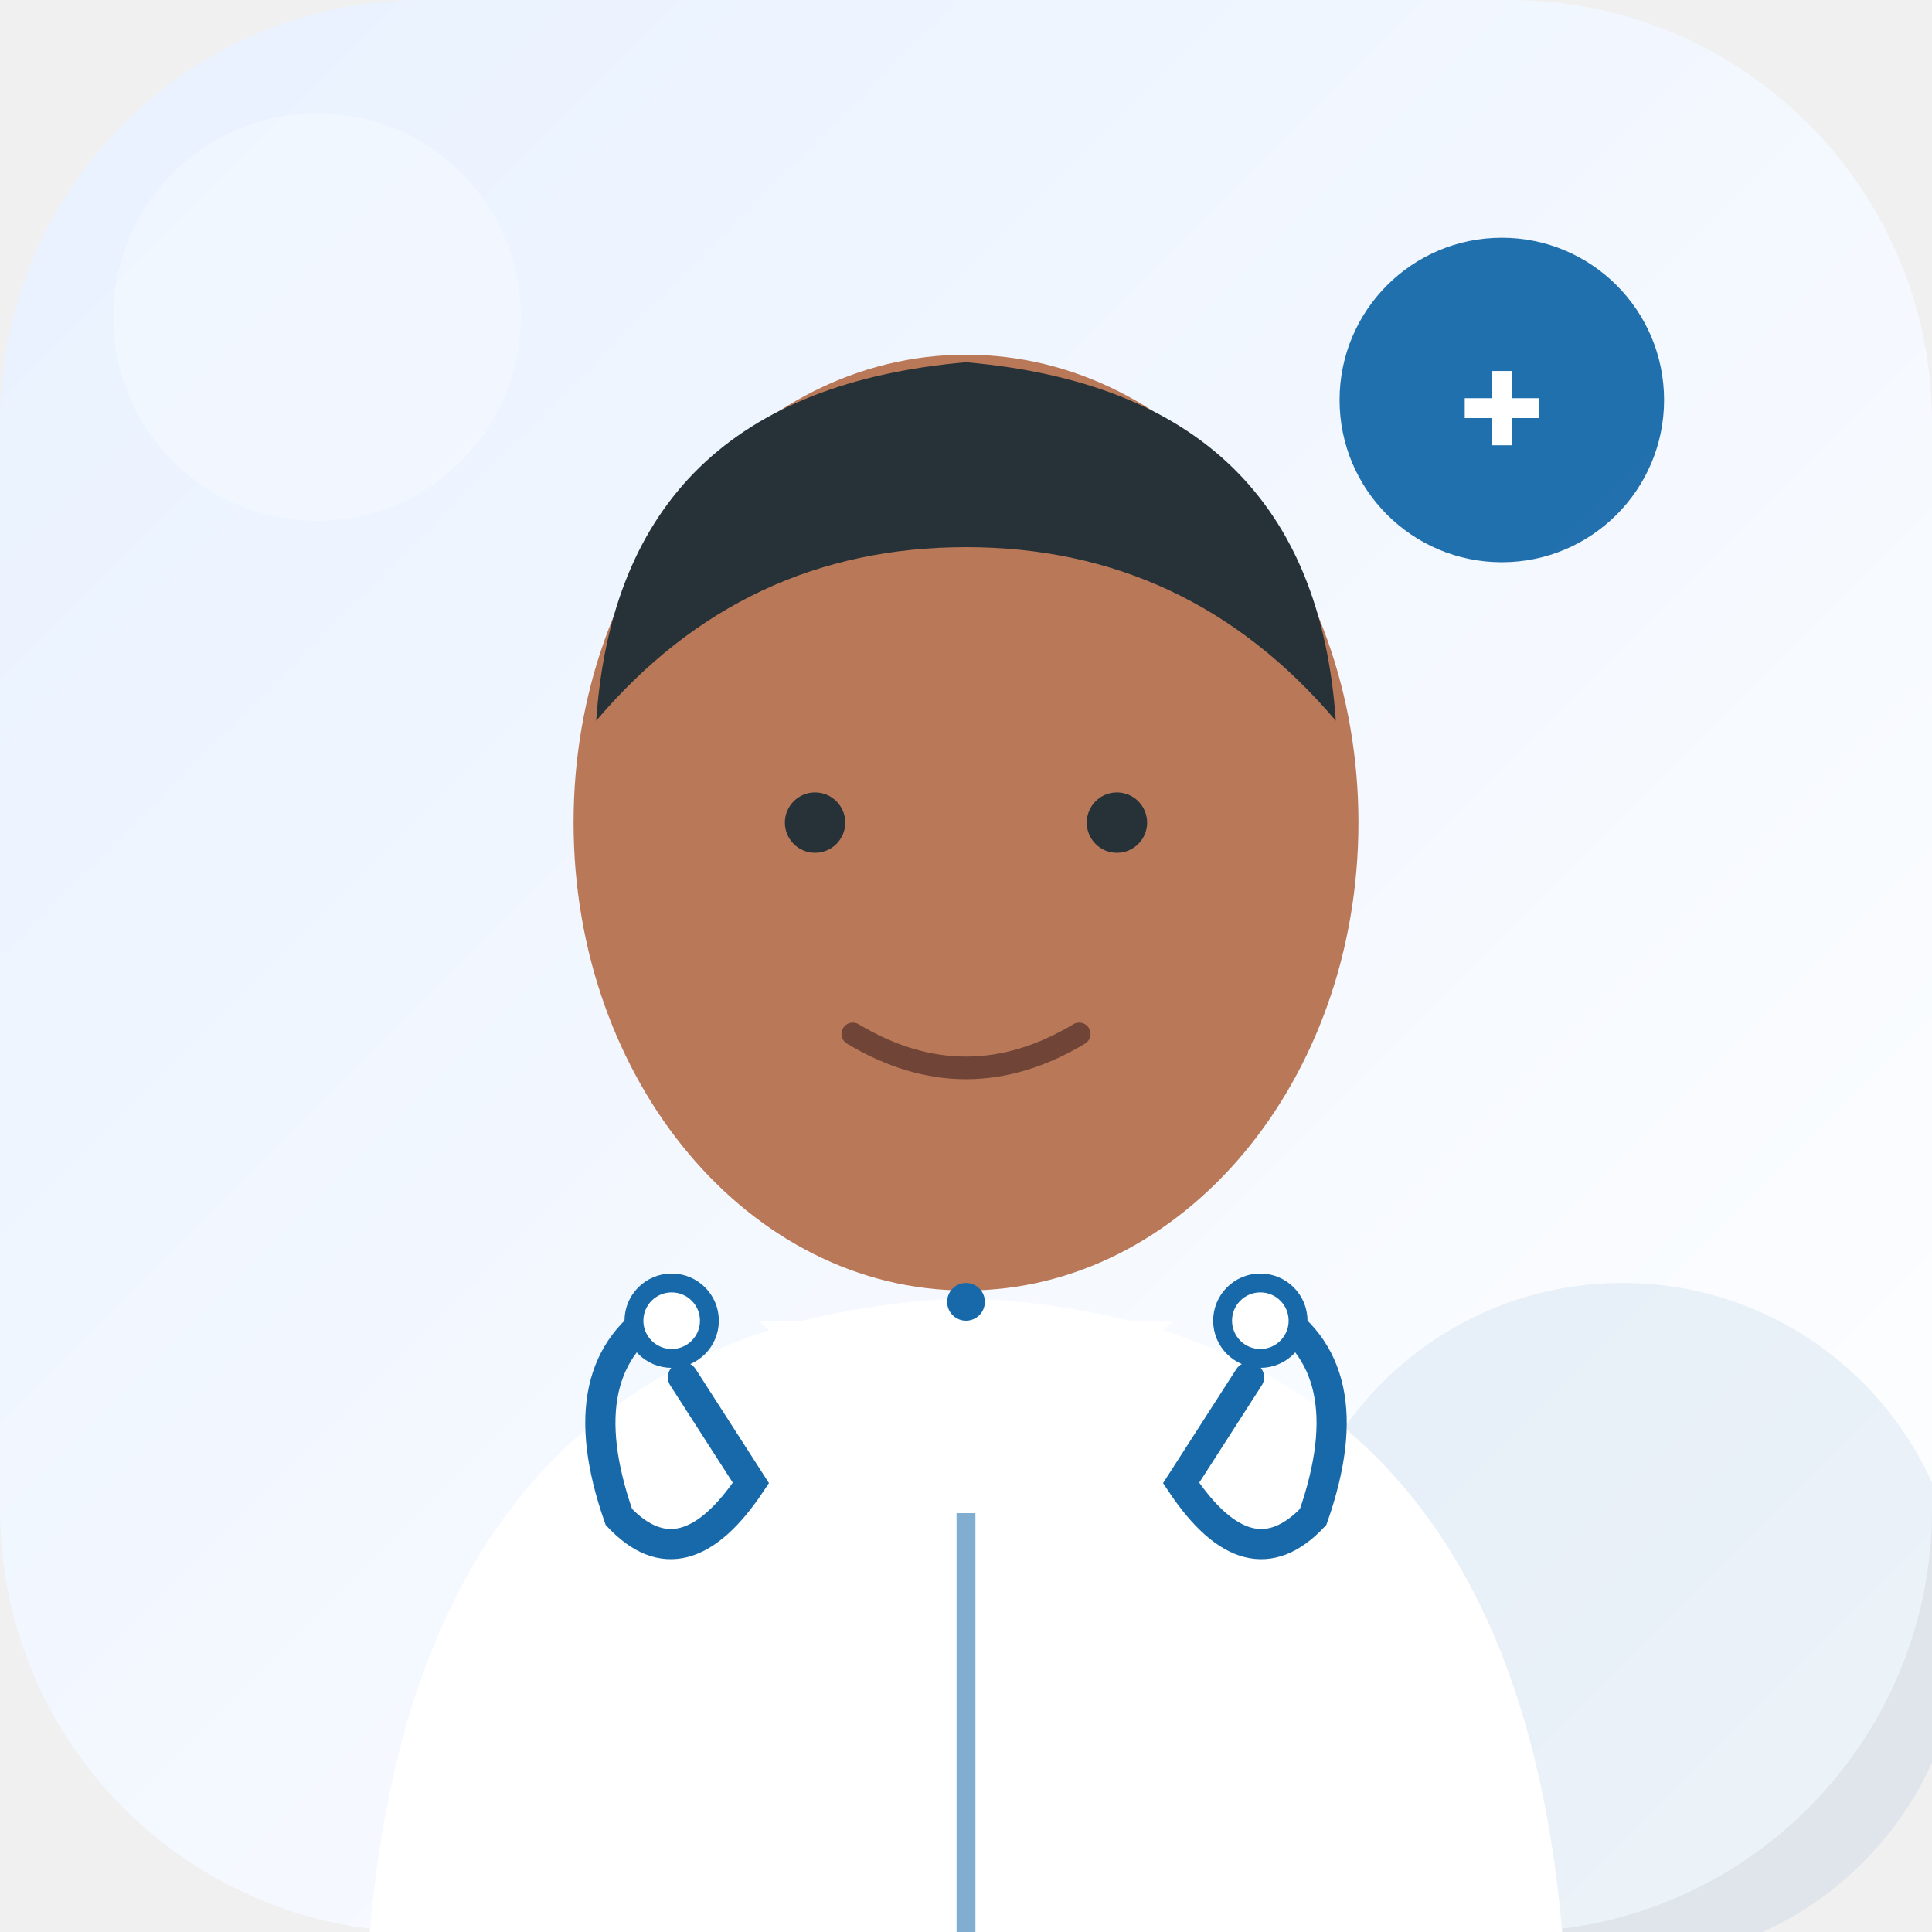
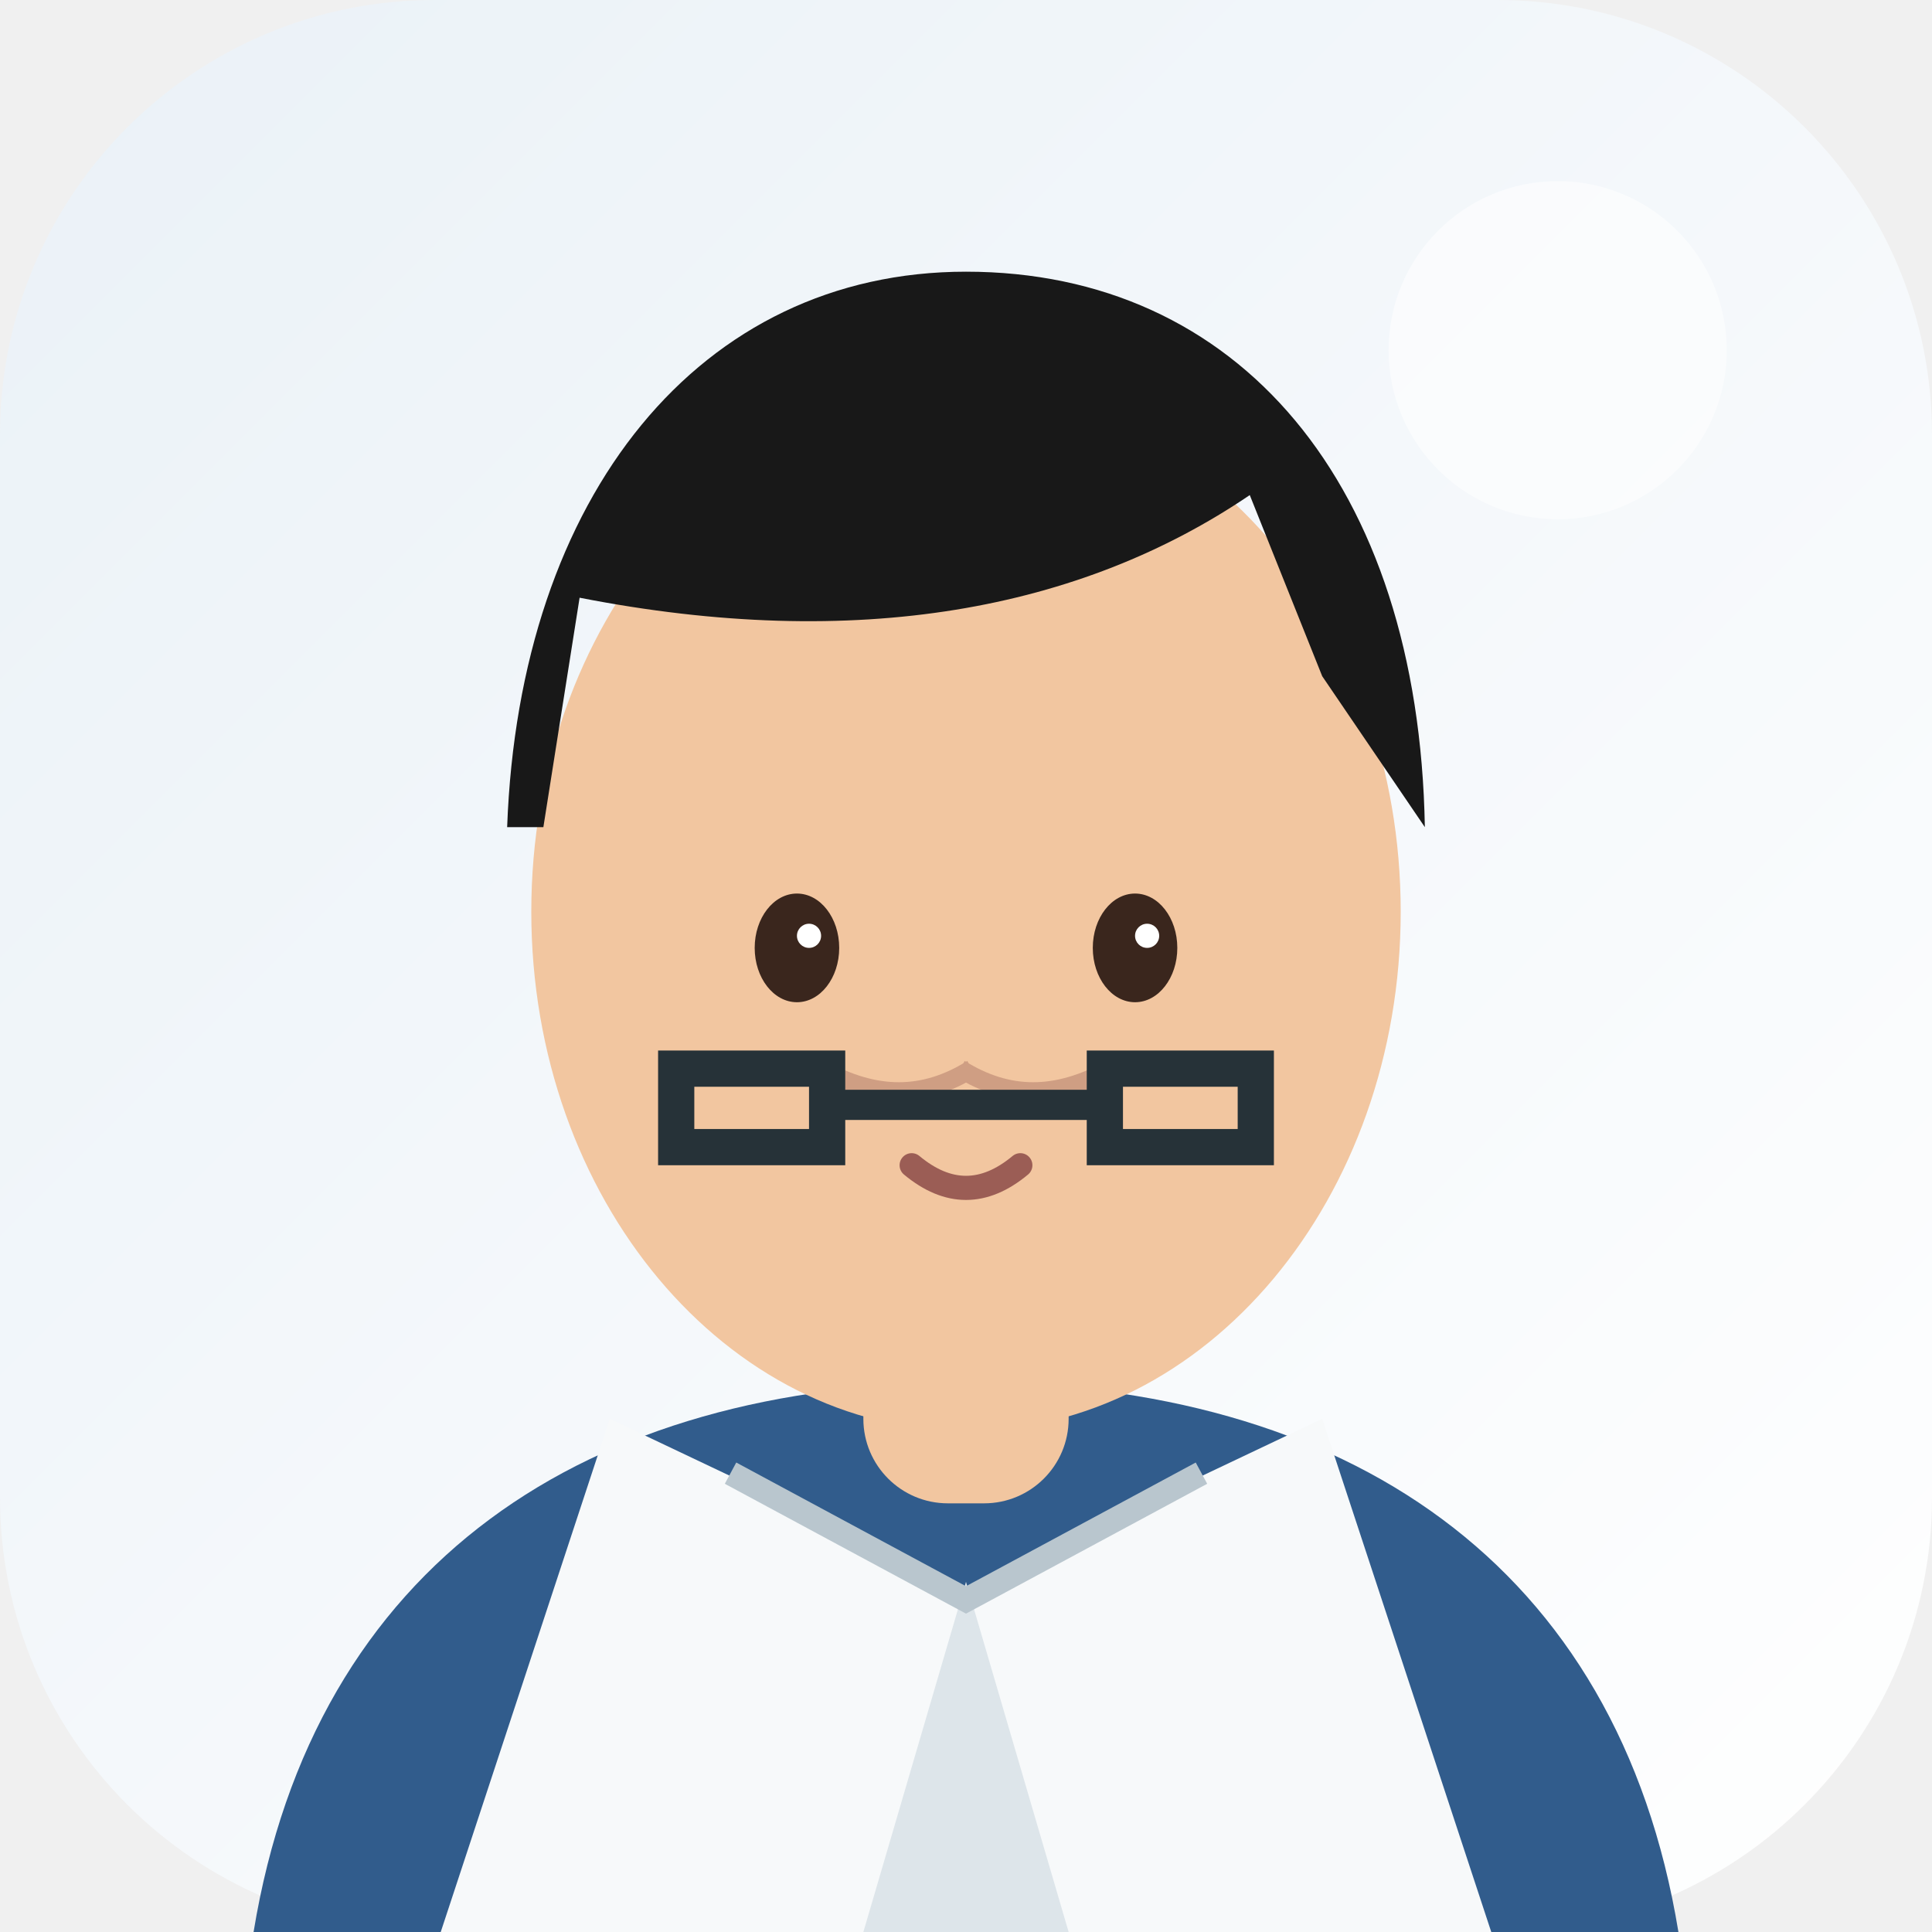
- <svg xmlns="http://www.w3.org/2000/svg" viewBox="0 0 512 512">
+ <svg xmlns="http://www.w3.org/2000/svg" viewBox="0 0 320 320">
  <defs>
-     <linearGradient id="g" x1="0" y1="0" x2="1" y2="1">
-       <stop stop-color="#e8f1ff" />
-       <stop offset="1" stop-color="#ffffff" />
+     <linearGradient id="bg" x1="0" y1="0" x2="1" y2="1">
+       <stop stop-color="#EAF1F7" />
+       <stop offset="1" stop-color="#FFFFFF" />
    </linearGradient>
  </defs>
-   <rect width="512" height="512" rx="112" fill="url(#g)" />
-   <circle cx="84" cy="84" r="54" fill="#fff" opacity=".30" />
-   <circle cx="430" cy="430" r="90" fill="#1769aa" opacity=".08" />
-   <circle cx="398" cy="106" r="43" fill="#1769aa" opacity=".95" />
-   <text x="398" y="118" text-anchor="middle" font-family="Arial,sans-serif" font-size="27" font-weight="700" fill="#fff">✚</text>
-   <path d="M98 512Q112 350 256 344Q400 350 414 512Z" fill="#ffffff" />
-   <path d="M201 350L256 401L311 350" fill="#ffffff" opacity=".95" />
-   <path d="M256 401V512" stroke="#1769aa" stroke-width="5" opacity=".55" />
-   <ellipse cx="256" cy="218" rx="104" ry="124" fill="#b97858" />
-   <path d="M158 191Q164 104 256 96Q348 104 354 191Q315 145 256 145Q197 145 158 191Z" fill="#263238" />
-   <circle cx="216" cy="218" r="8" fill="#263238" />
-   <circle cx="296" cy="218" r="8" fill="#263238" />
-   <path d="M226 274Q256 292 286 274" fill="none" stroke="#704537" stroke-width="6" stroke-linecap="round" />
-   <path d="M176 347Q150 362 164 402Q181 420 199 393L181 365M336 347Q362 362 348 402Q331 420 313 393L331 365" fill="none" stroke="#1769aa" stroke-width="8" stroke-linecap="round" />
-   <circle cx="178" cy="350" r="10" fill="#fff" stroke="#1769aa" stroke-width="5" />
-   <circle cx="334" cy="350" r="10" fill="#fff" stroke="#1769aa" stroke-width="5" />
-   <circle cx="256" cy="345" r="5" fill="#1769aa" />
+   <rect width="320" height="320" rx="72" fill="url(#bg)" />
+   <circle cx="258" cy="58" r="28" fill="#FFFFFF" opacity=".55" />
+   <path d="M42 320c10-61 55-91 118-91s108 30 118 91z" fill="#315C8C" />
+   <path d="M101 235l59 28 59-28 28 85H73z" fill="#F7F9FA" />
+   <path d="M160 262l-17 58h34z" fill="#DDE5EA" />
+   <path d="M121 244l39 21 39-21" fill="none" stroke="#B9C6CE" stroke-width="4" />
+   <rect x="143" y="211" width="34" height="38" rx="14" fill="#F2C6A0" />
+   <ellipse cx="160" cy="151" rx="72" ry="86" fill="#F2C6A0" />
+   <path d="M84 137c2-55 32-92 76-92 45 0 75 35 76 92l-17-25-12-30c-28 19-65 26-111 17l-6 38z" fill="#181818" />
+   <ellipse cx="132" cy="157" rx="7" ry="9" fill="#3A261D" />
+   <ellipse cx="188" cy="157" rx="7" ry="9" fill="#3A261D" />
+   <circle cx="134" cy="155" r="2" fill="#fff" />
+   <circle cx="190" cy="155" r="2" fill="#fff" />
+   <path d="M151 193c6 5 12 5 18 0" fill="none" stroke="#9B5D55" stroke-width="4" stroke-linecap="round" />
+   <path d="M136 177c9 5 17 5 25 0M184 177c-9 5-17 5-25 0" fill="none" stroke="#A56D5F" stroke-width="3" opacity=".45" />
+   <path d="M112 177h25v13h-25zM183 177h25v13h-25z" fill="none" stroke="#263238" stroke-width="6" />
+   <path d="M137 183h46" stroke="#263238" stroke-width="5" />
</svg>
